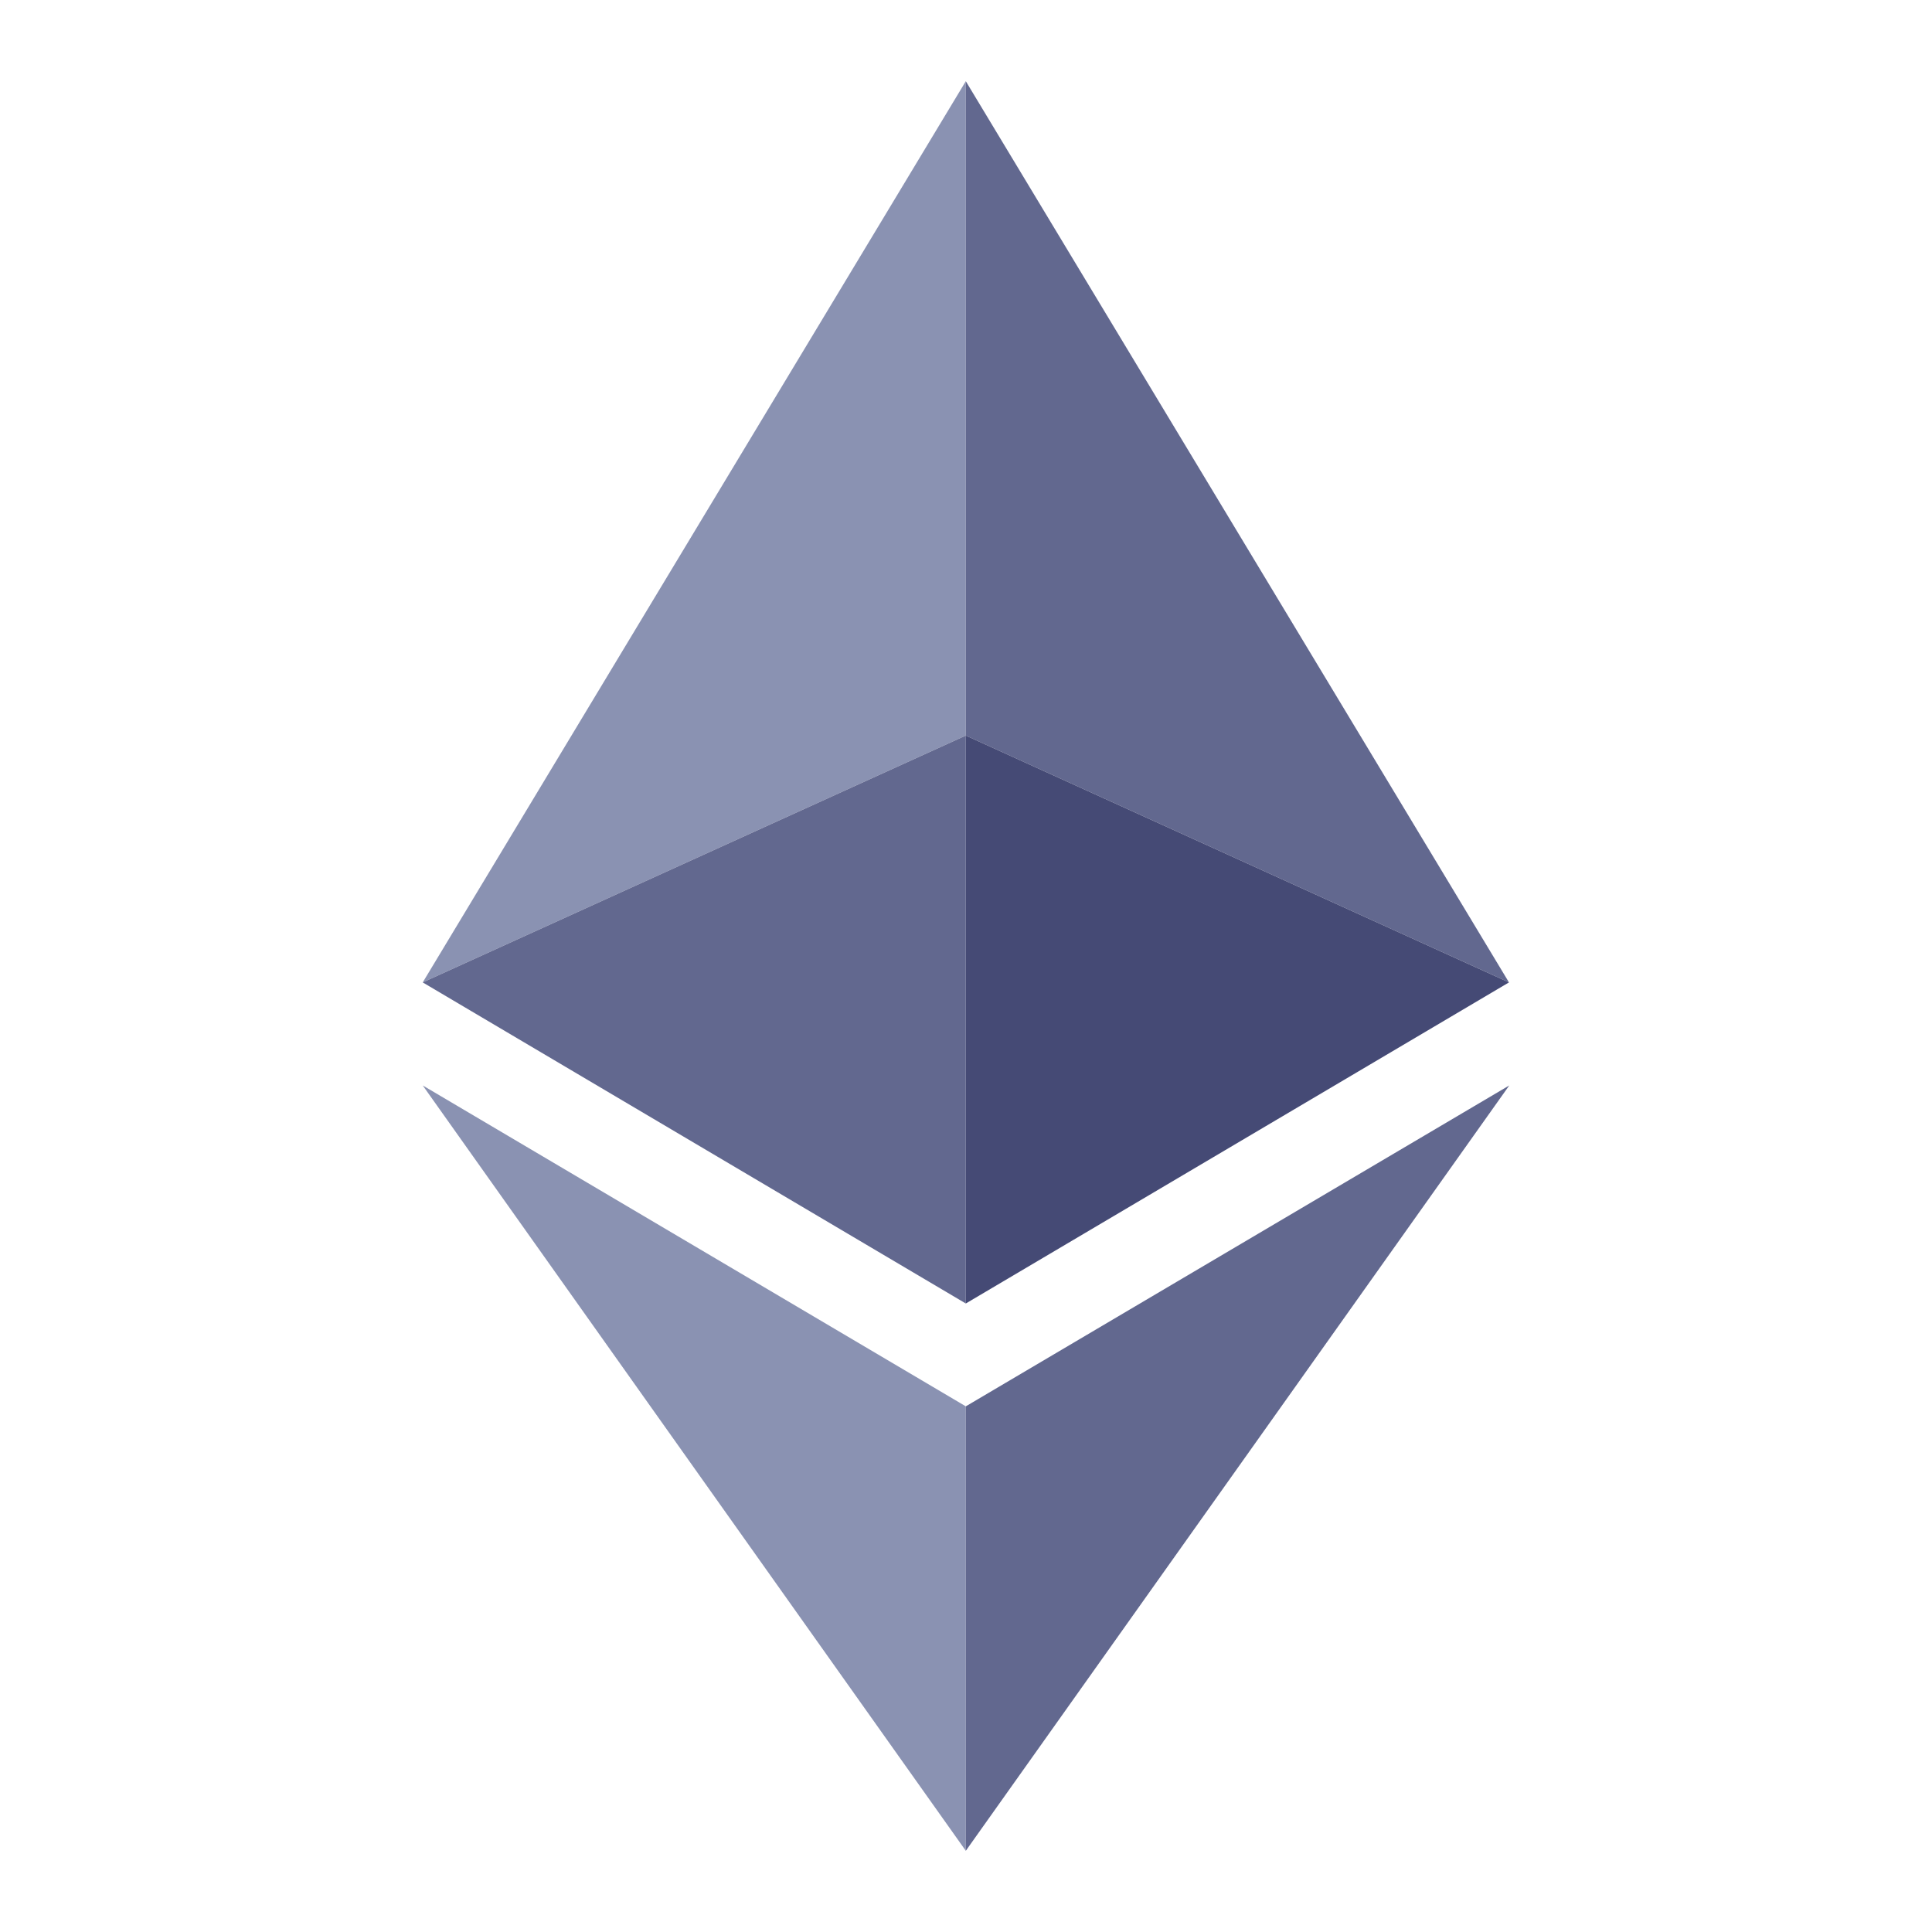
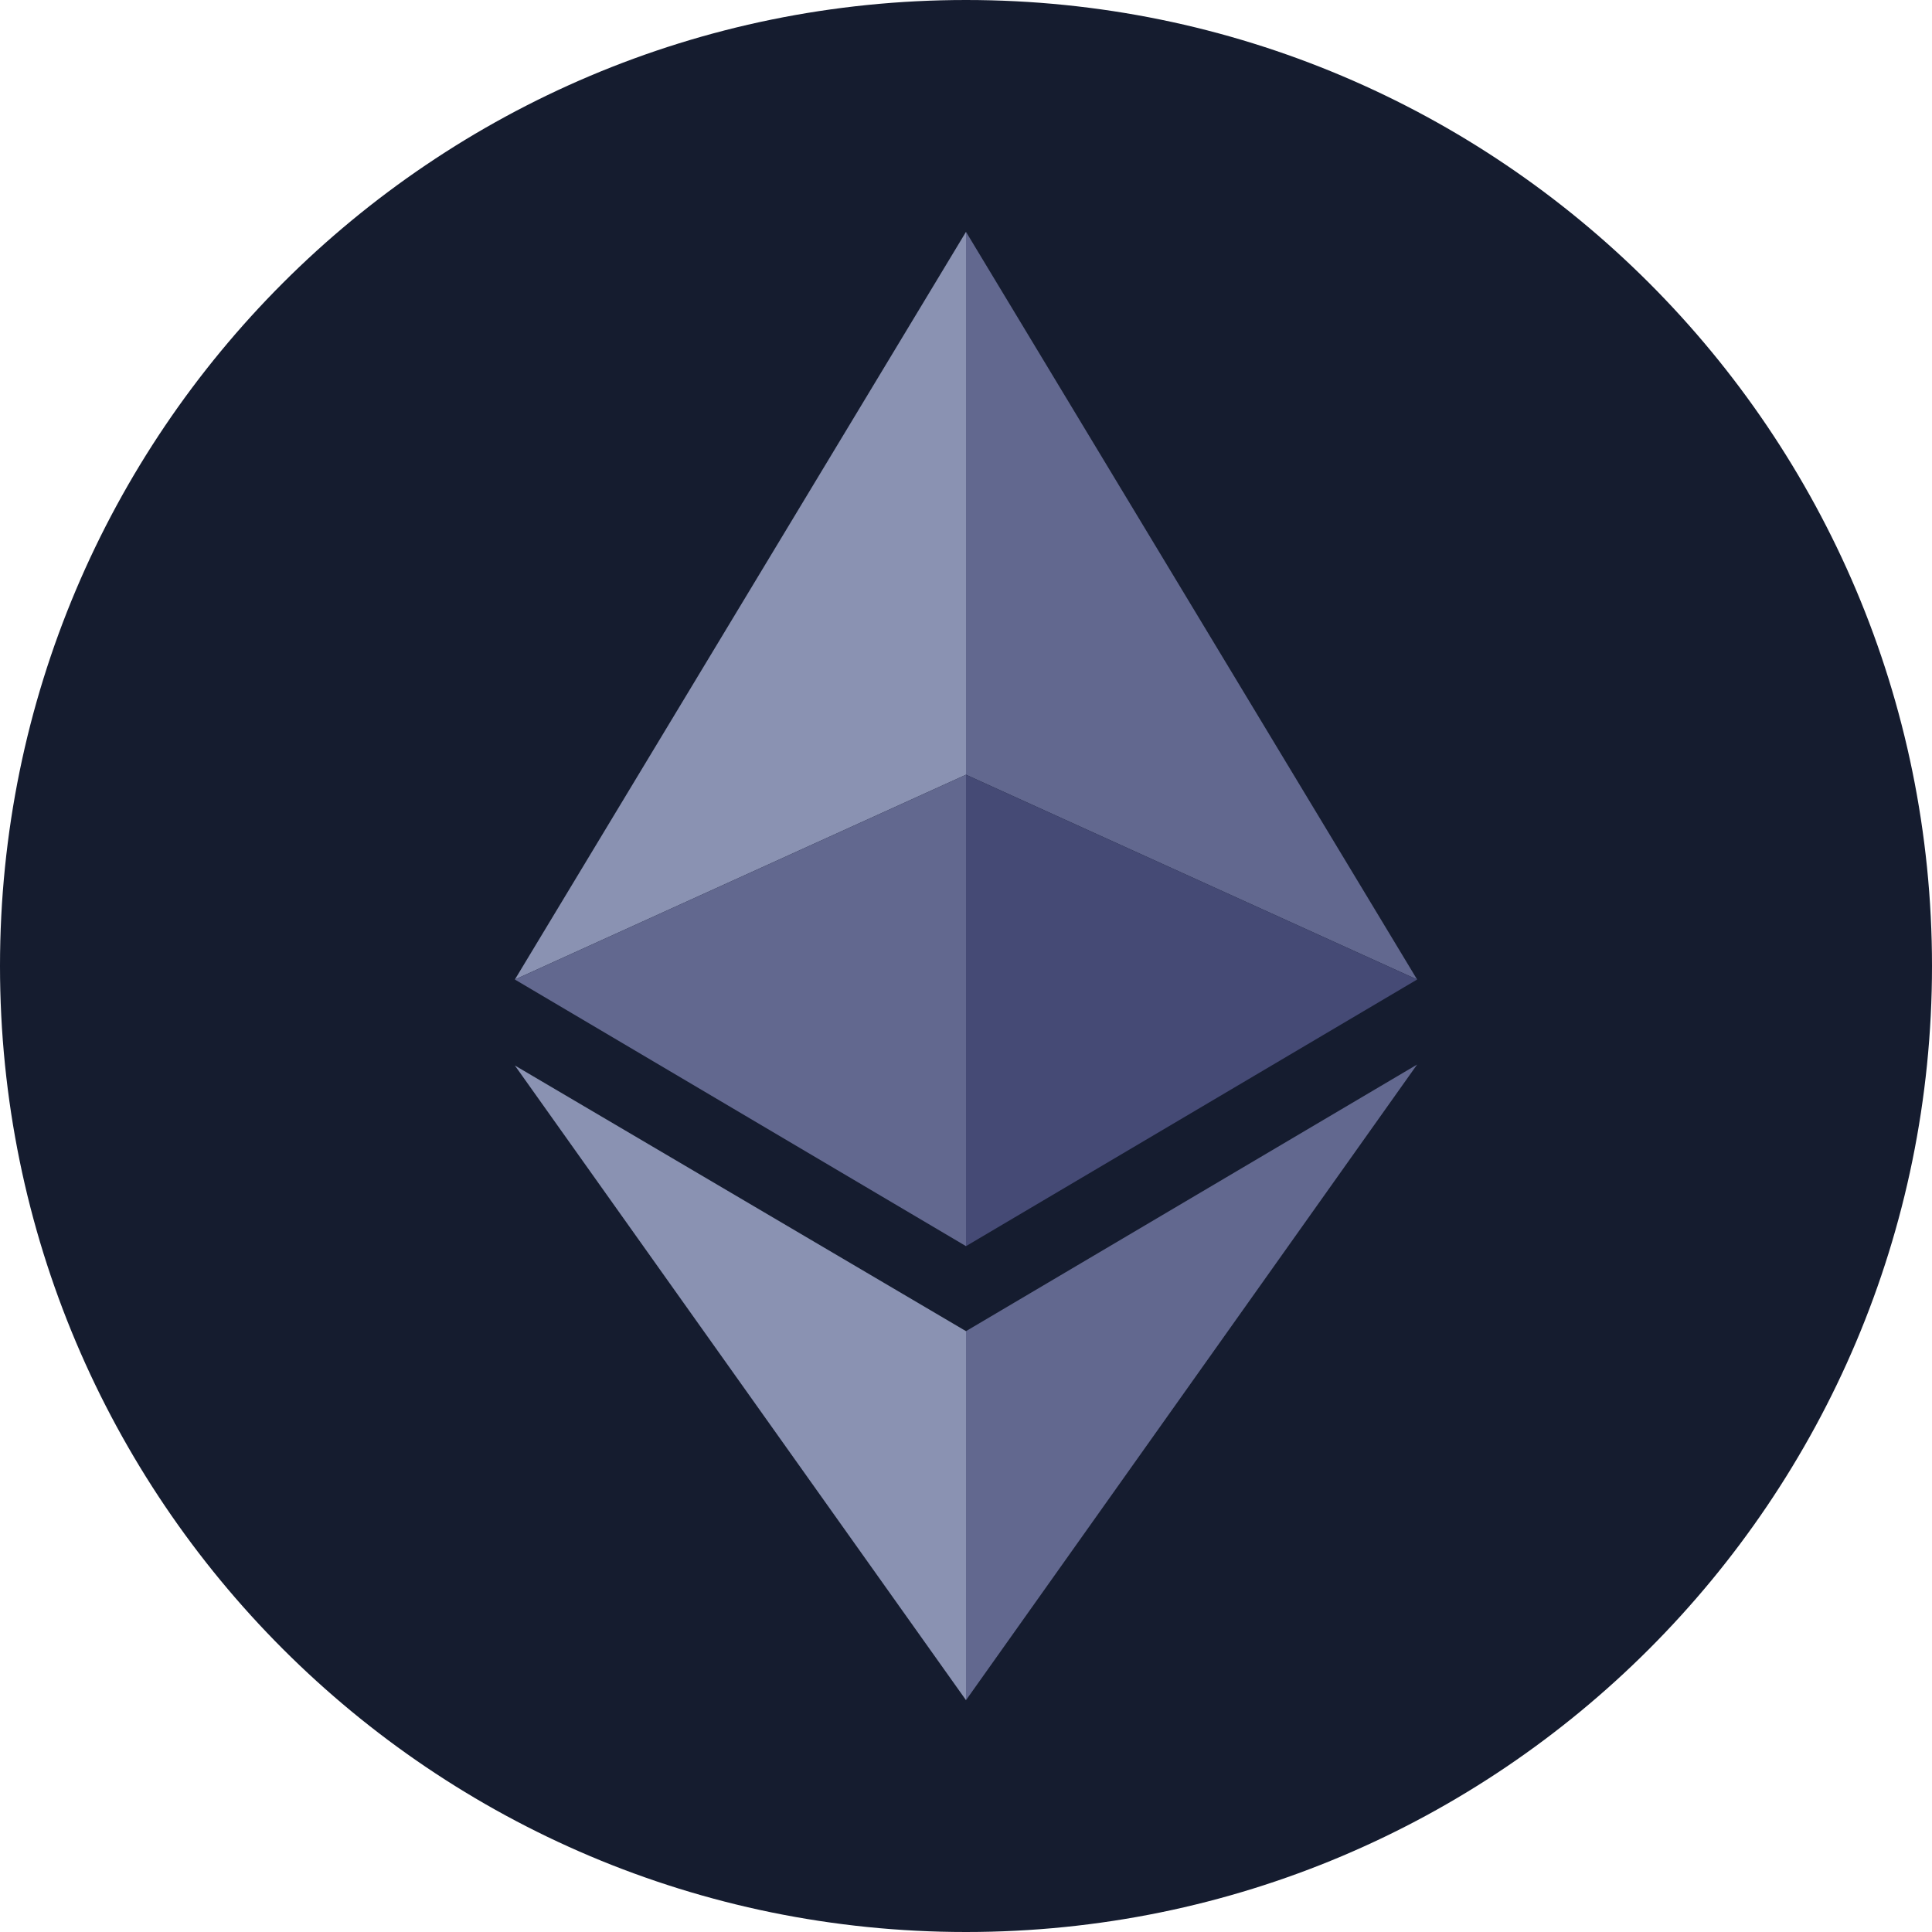
- <svg xmlns="http://www.w3.org/2000/svg" enable-background="new 0 0 1920 1920" viewBox="0 0 1920 1920">
-   <path d="m959.8 80.7-539.7 895.6 539.7-245.3z" fill="#8a92b2" />
-   <path d="m959.8 731-539.7 245.3 539.7 319.1z" fill="#62688f" />
-   <path d="m1499.6 976.3-539.8-895.6v650.3z" fill="#62688f" />
-   <path d="m959.8 1295.4 539.8-319.1-539.8-245.3z" fill="#454a75" />
-   <path d="m420.1 1078.7 539.7 760.6v-441.7z" fill="#8a92b2" />
-   <path d="m959.8 1397.6v441.7l540.1-760.6z" fill="#62688f" />
+ <svg xmlns="http://www.w3.org/2000/svg" version="1.1" id="Layer_1" x="0px" y="0px" viewBox="0 0 200 200" style="enable-background:new 0 0 200 200;" xml:space="preserve">
+   <style type="text/css">
+ 	.st0{fill:#151C2F;}
+ 	.st1{fill:#8A92B2;}
+ 	.st2{fill:#62688F;}
+ 	.st3{fill:#454A75;}
+ </style>
+   <circle class="st0" cx="100" cy="100" r="100" />
+   <g>
+     <path class="st1" d="M100,24l-46.7,77.4L100,80.2V24z" />
+     <path class="st2" d="M100,80.2l-46.7,21.2L100,129V80.2z" />
+     <path class="st2" d="M146.7,101.4L100,24v56.2L146.7,101.4z" />
+     <path class="st3" d="M100,129l46.7-27.6L100,80.2L100,129z" />
+     <path class="st1" d="M53.3,110.3L100,176v-38.2L53.3,110.3z" />
+     <path class="st2" d="M100,137.8V176l46.7-65.8L100,137.8z" />
+   </g>
</svg>
